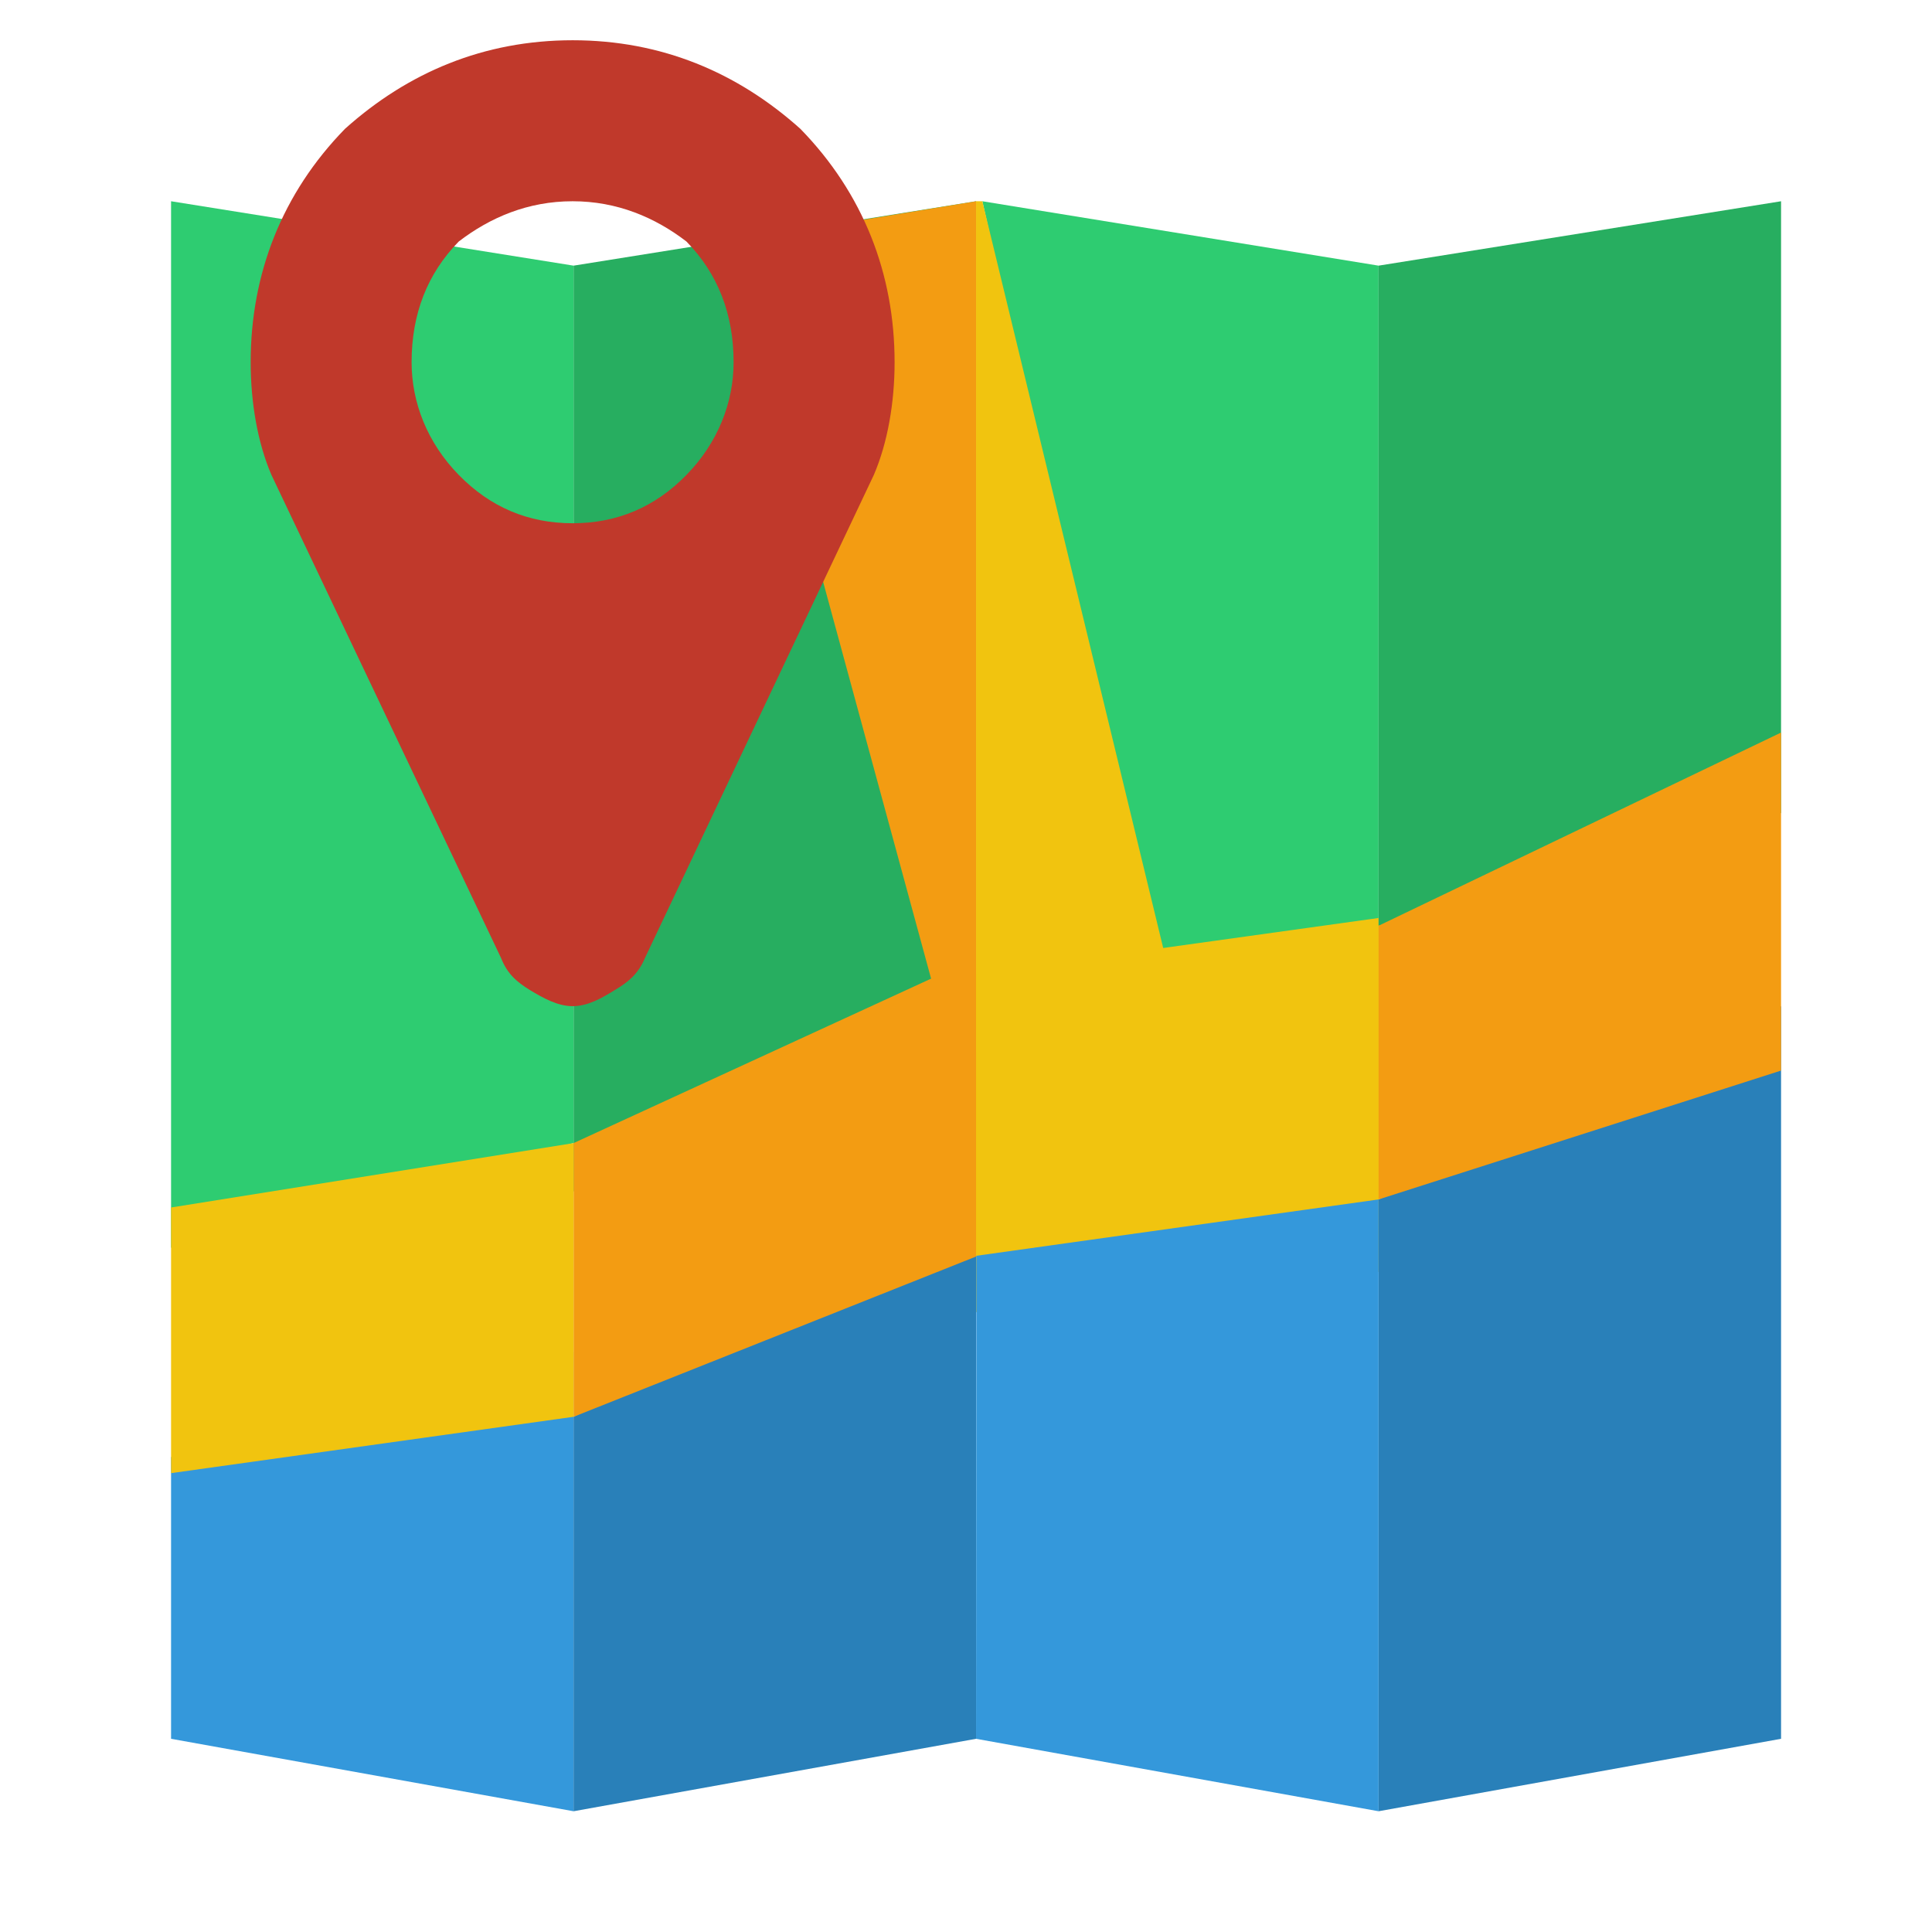
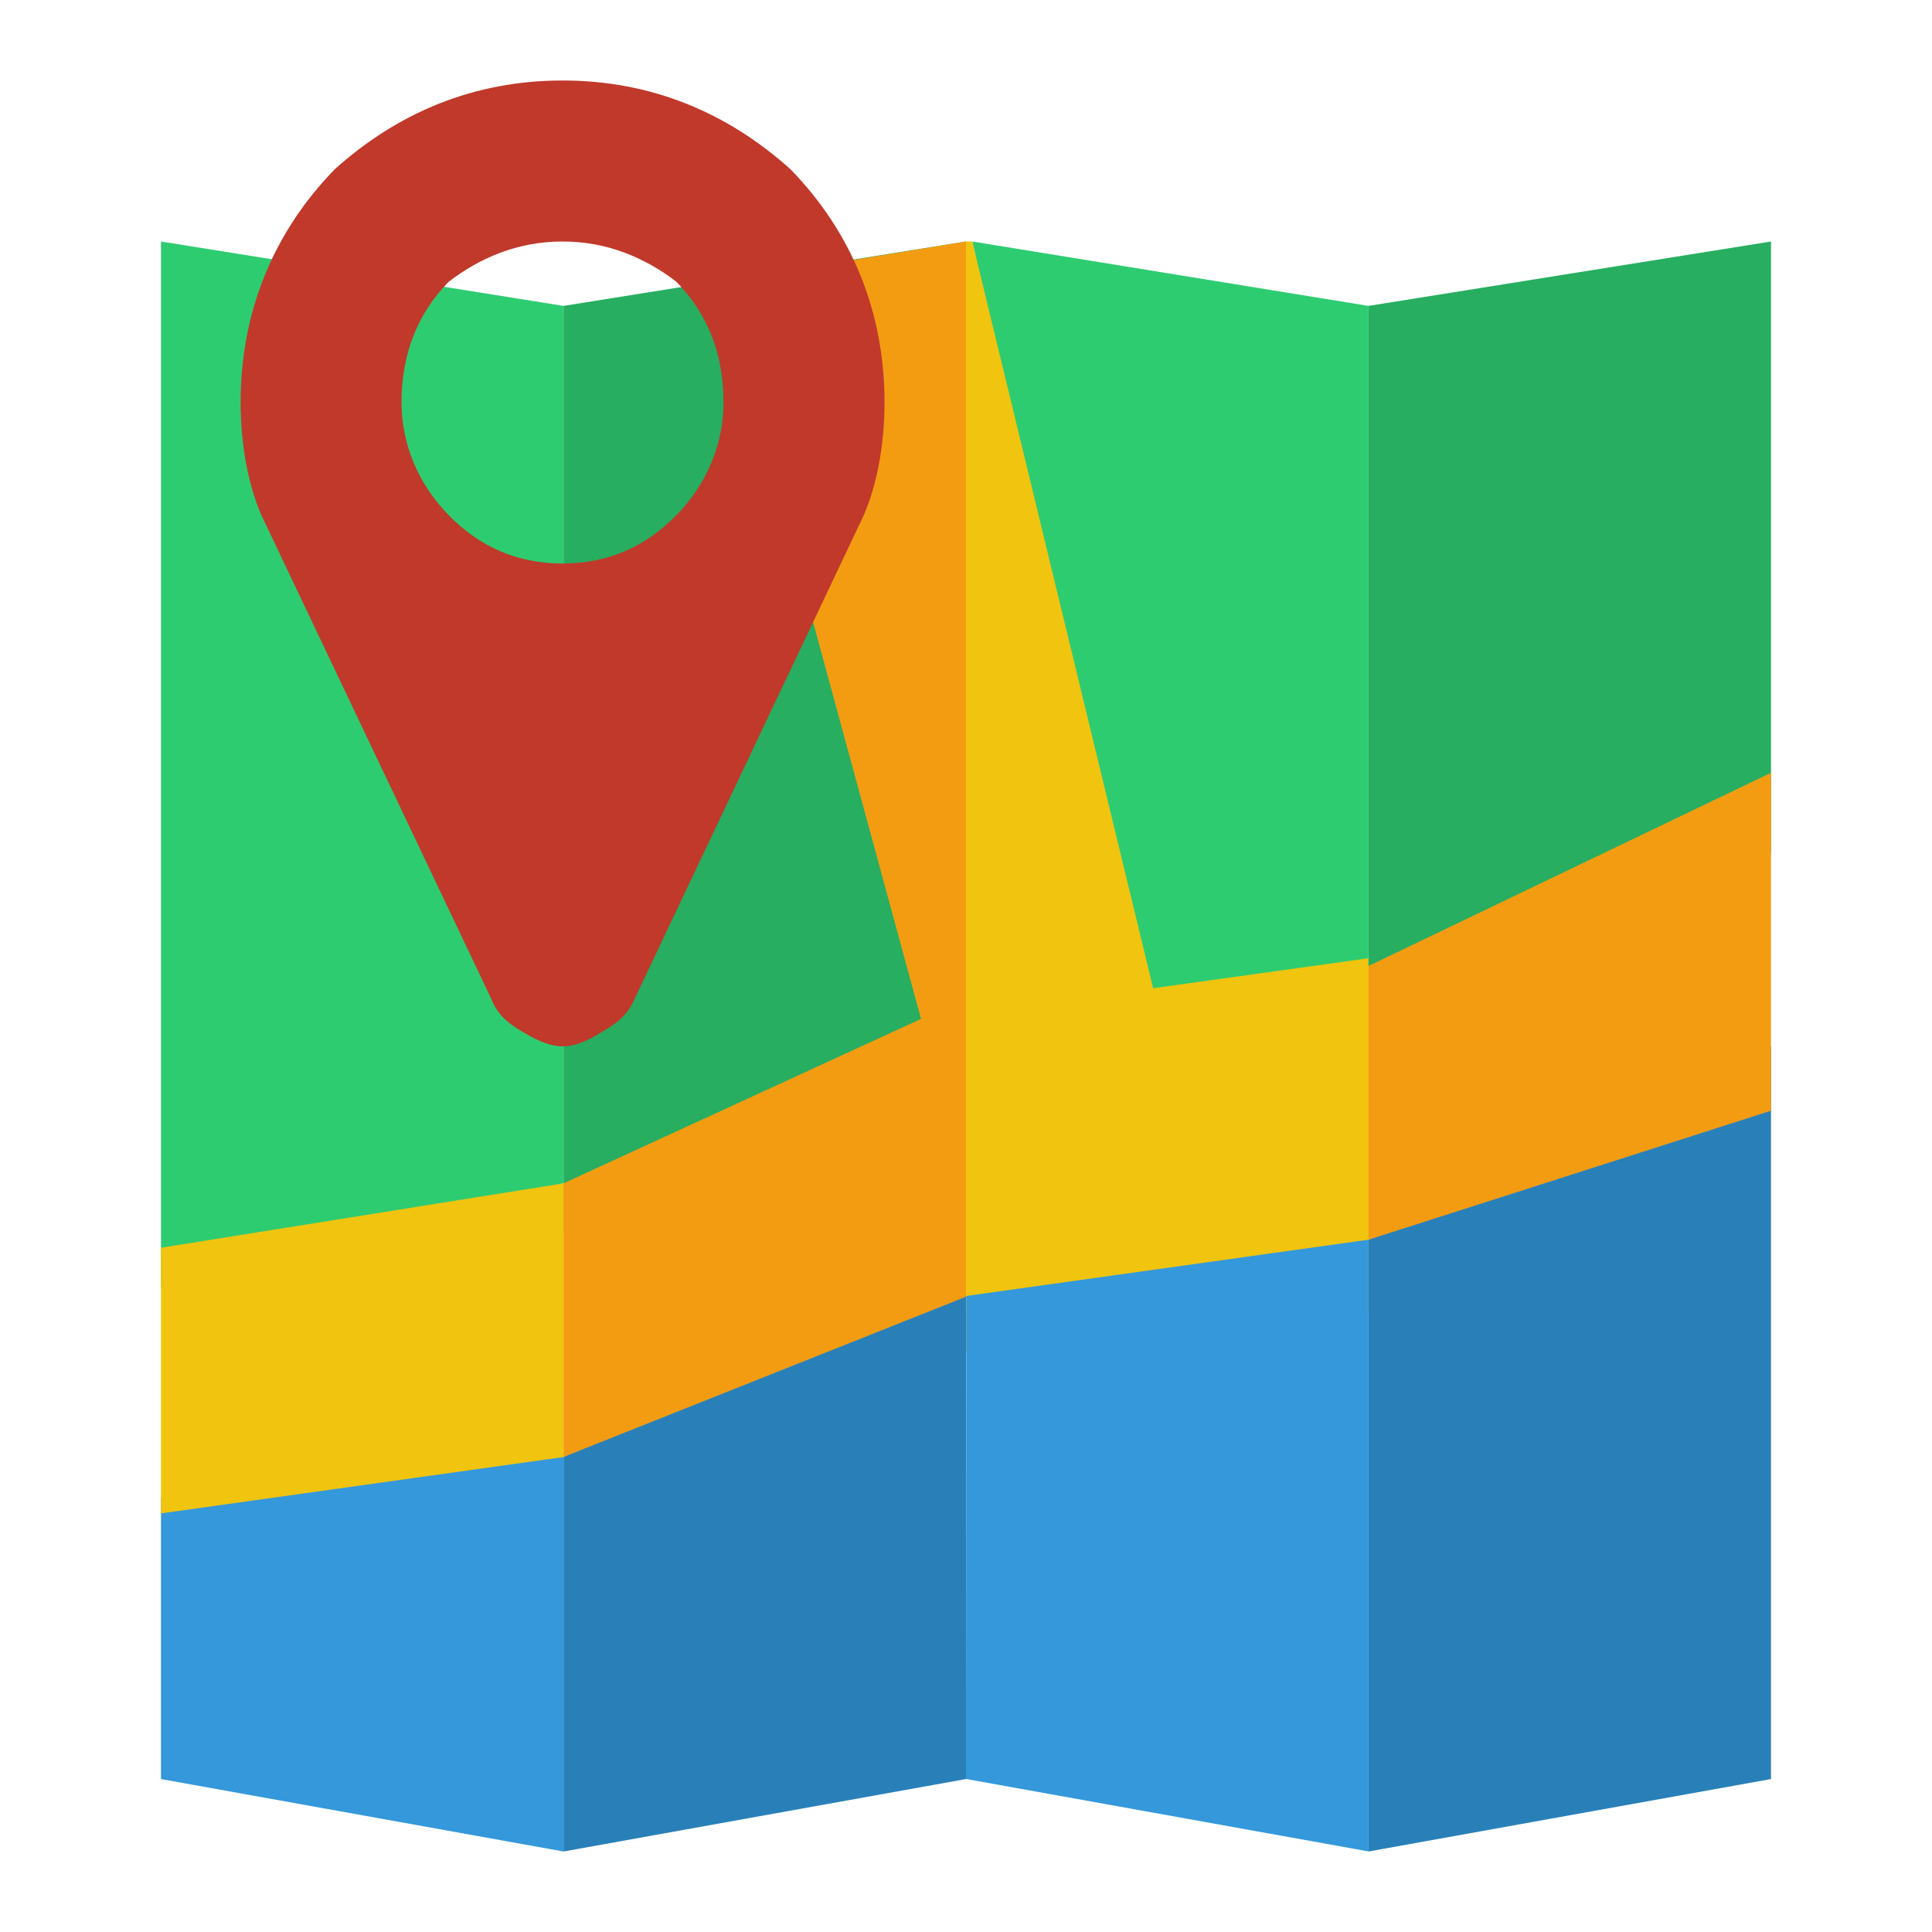
- <svg xmlns="http://www.w3.org/2000/svg" version="1.1" id="Layer_1" x="0px" y="0px" width="24px" height="24px" viewBox="-0.125 2 24 24" enable-background="new -0.125 2 24 24" xml:space="preserve">
+ <svg xmlns="http://www.w3.org/2000/svg" version="1.1" id="Layer_1" x="0px" y="0px" width="24px" height="24px" viewBox="0 0 24 24" enable-background="new 0 0 24 24" xml:space="preserve">
  <g transform="translate(0 -1028.4)">
    <g>
      <g>
-         <path fill="#27AE60" d="M12,1032.9l-5,0.8v11.5l5-0.8V1032.9z" />
-         <path fill="#3498DB" d="M7,1047.2l-5,1.3v3.5l5,0.9V1047.2z" />
-         <path fill="#2ECC71" d="M2,1032.9v13l5-1.3v-10.9L2,1032.9z" />
-         <path fill="#2980B9" d="M12,1045.4l-5,2.6v4.9l5-0.9V1045.4z" />
-         <path fill="#F39C12" d="M12,1042.3l-5,2.3V1048l5.023-2L12,1042.3z" />
-         <path fill="#F39C12" d="M8.95,1033.4l2.503,9.2l0.547-0.2v-9.5L8.95,1033.4z" />
-         <path fill="#2ECC71" d="M12.078,1032.9l2.422,10.8H17v-10L12.078,1032.9z" />
-         <path fill="#F1C40F" d="M12,1032.9v10.3l2.5-0.3l-2.422-10H12z" />
-         <path fill="#F1C40F" d="M17.025,1041.8L12,1042.5v4.2l5-0.5L17.025,1041.8z" />
-         <path fill="#27AE60" d="M17,1033.7v8.2l5-1.4v-7.6L17,1033.7z" />
-         <path fill="#2980B9" d="M22,1042.9l-5,2.4v7.6l5-0.9V1042.9z" />
-         <path fill="#3498DB" d="M17,1045.3L12.003,1046L12,1052l5,0.9V1045.3z" />
-         <path fill="#F1C40F" d="M7,1044.6l-5,0.8v3.3l5-0.7V1044.6z" />
-         <path fill="#F39C12" d="M22,1039.5l-5,2.4v3.4l5-1.601V1039.5z" />
+         <path fill="#27AE60" d="M12,1031.4l-5,0.8v11.5l5-0.8V1031.4z" />
+         <path fill="#3498DB" d="M7,1045.7l-5,1.3v3.5l5,0.9V1045.7z" />
+         <path fill="#2ECC71" d="M2,1031.4v13l5-1.3v-10.9L2,1031.4z" />
+         <path fill="#2980B9" d="M12,1043.9l-5,2.6v4.9l5-0.9V1043.9z" />
+         <path fill="#F39C12" d="M12,1040.8l-5,2.3v3.399l5.023-2L12,1040.8z" />
+         <path fill="#F39C12" d="M8.95,1031.9l2.503,9.2l0.547-0.2v-9.5L8.95,1031.9z" />
+         <path fill="#2ECC71" d="M12.078,1031.4l2.422,10.8H17v-10L12.078,1031.4z" />
+         <path fill="#F1C40F" d="M12,1031.4v10.3l2.5-0.3l-2.422-10H12z" />
+         <path fill="#F1C40F" d="M17.025,1040.3L12,1041v4.2l5-0.5L17.025,1040.3z" />
+         <path fill="#27AE60" d="M17,1032.2v8.2l5-1.4v-7.6L17,1032.2z" />
+         <path fill="#2980B9" d="M22,1041.4l-5,2.4v7.6l5-0.9V1041.4z" />
+         <path fill="#3498DB" d="M17,1043.8l-4.997,0.699l-0.003,6l5,0.9V1043.8z" />
+         <path fill="#F1C40F" d="M7,1043.1l-5,0.8v3.3l5-0.7V1043.1z" />
+         <path fill="#F39C12" d="M22,1038l-5,2.4v3.4l5-1.602V1038z" />
      </g>
      <g>
-         <path fill="#C0392B" d="M8.402,1036.3c0.391-0.4,0.586-0.9,0.586-1.4c0-0.6-0.195-1.1-0.586-1.5c-0.391-0.3-0.862-0.5-1.414-0.5     s-1.023,0.2-1.414,0.5c-0.391,0.4-0.586,0.9-0.586,1.5c0,0.5,0.195,1,0.586,1.4s0.862,0.6,1.414,0.6S8.012,1036.7,8.402,1036.3      M10.988,1034.9c0,0.5-0.086,1-0.258,1.4l-2.843,6c-0.083,0.199-0.208,0.3-0.375,0.399c-0.162,0.101-0.336,0.2-0.523,0.2     s-0.365-0.1-0.531-0.2c-0.162-0.1-0.281-0.2-0.359-0.399l-2.852-6c-0.172-0.4-0.258-0.9-0.258-1.4c0-1.1,0.391-2.1,1.172-2.9     c0.781-0.7,1.724-1.1,2.828-1.1s2.047,0.4,2.828,1.1C10.598,1032.8,10.988,1033.8,10.988,1034.9" />
+         <path fill="#C0392B" d="M8.402,1034.8c0.391-0.4,0.586-0.9,0.586-1.4c0-0.6-0.195-1.1-0.586-1.5c-0.391-0.3-0.862-0.5-1.414-0.5     c-0.552,0-1.023,0.2-1.414,0.5c-0.391,0.4-0.586,0.9-0.586,1.5c0,0.5,0.195,1,0.586,1.4c0.391,0.4,0.862,0.6,1.414,0.6     C7.54,1035.4,8.012,1035.2,8.402,1034.8 M10.988,1033.4c0,0.5-0.086,1-0.258,1.4l-2.843,6c-0.083,0.199-0.208,0.3-0.375,0.398     c-0.162,0.102-0.336,0.2-0.523,0.2s-0.365-0.101-0.531-0.2c-0.162-0.1-0.281-0.199-0.359-0.398l-2.852-6     c-0.172-0.4-0.258-0.9-0.258-1.4c0-1.1,0.391-2.1,1.172-2.9c0.781-0.7,1.724-1.1,2.828-1.1s2.047,0.4,2.828,1.1     C10.598,1031.3,10.988,1032.3,10.988,1033.4" />
      </g>
    </g>
  </g>
</svg>
